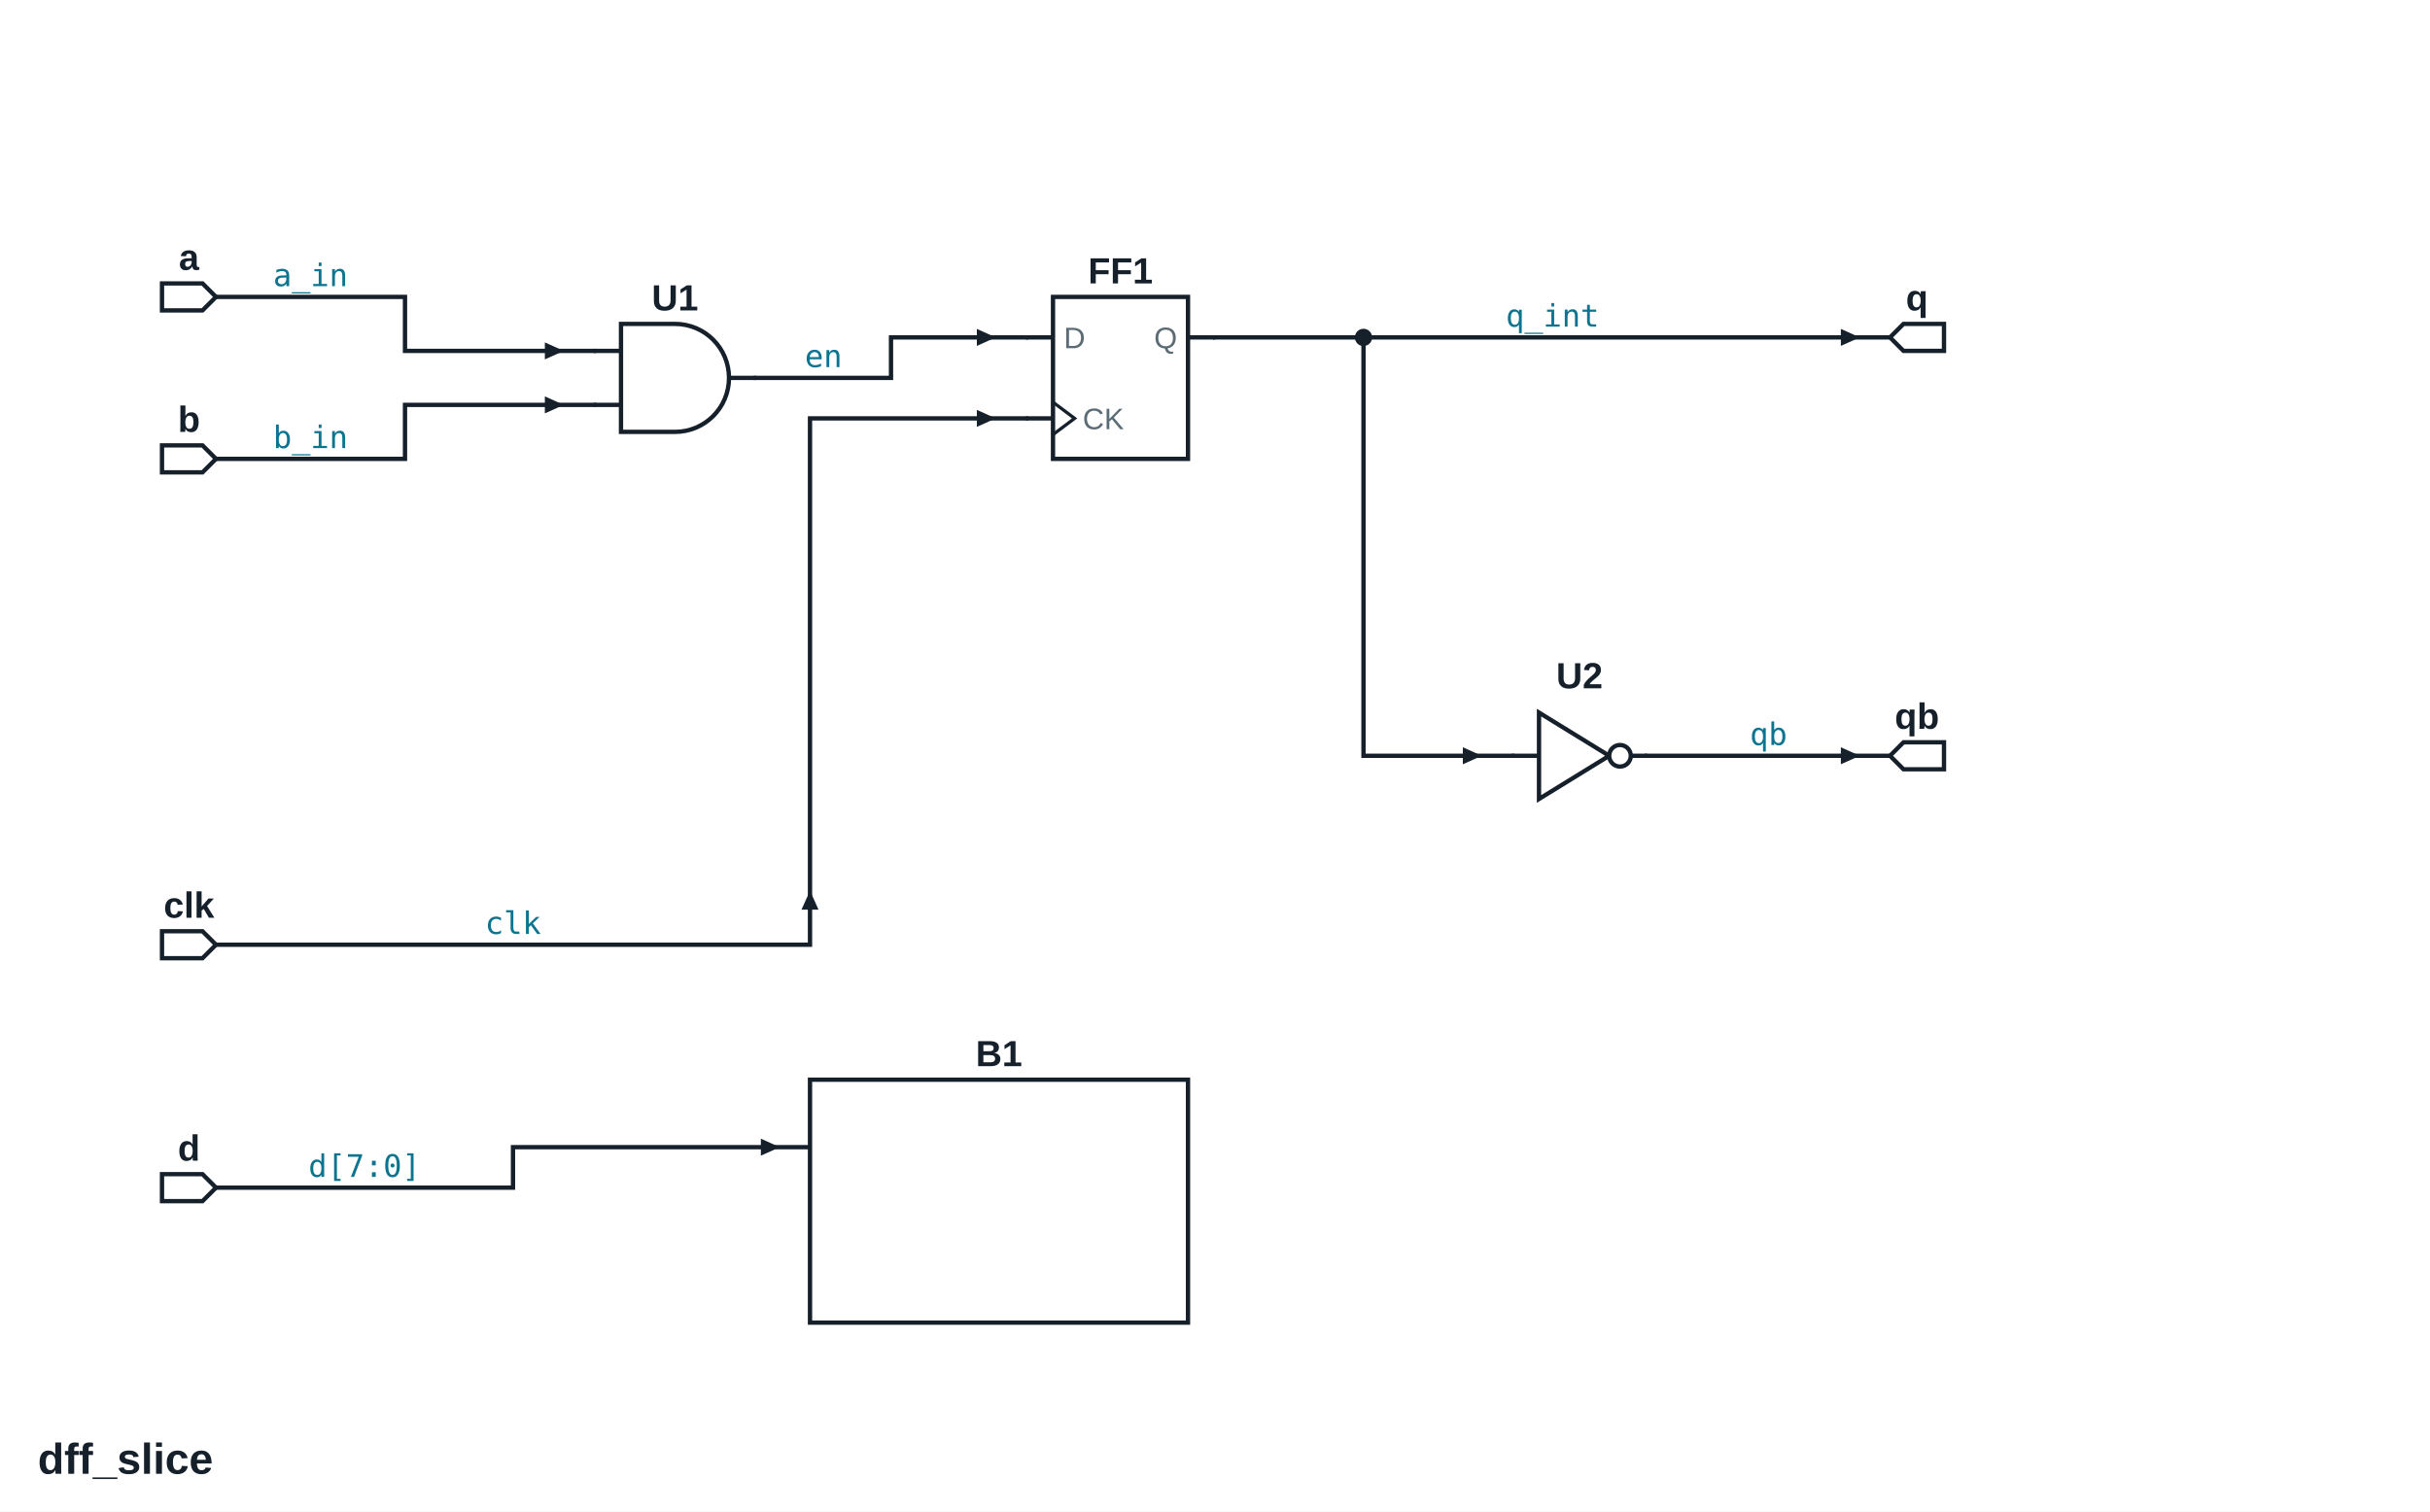
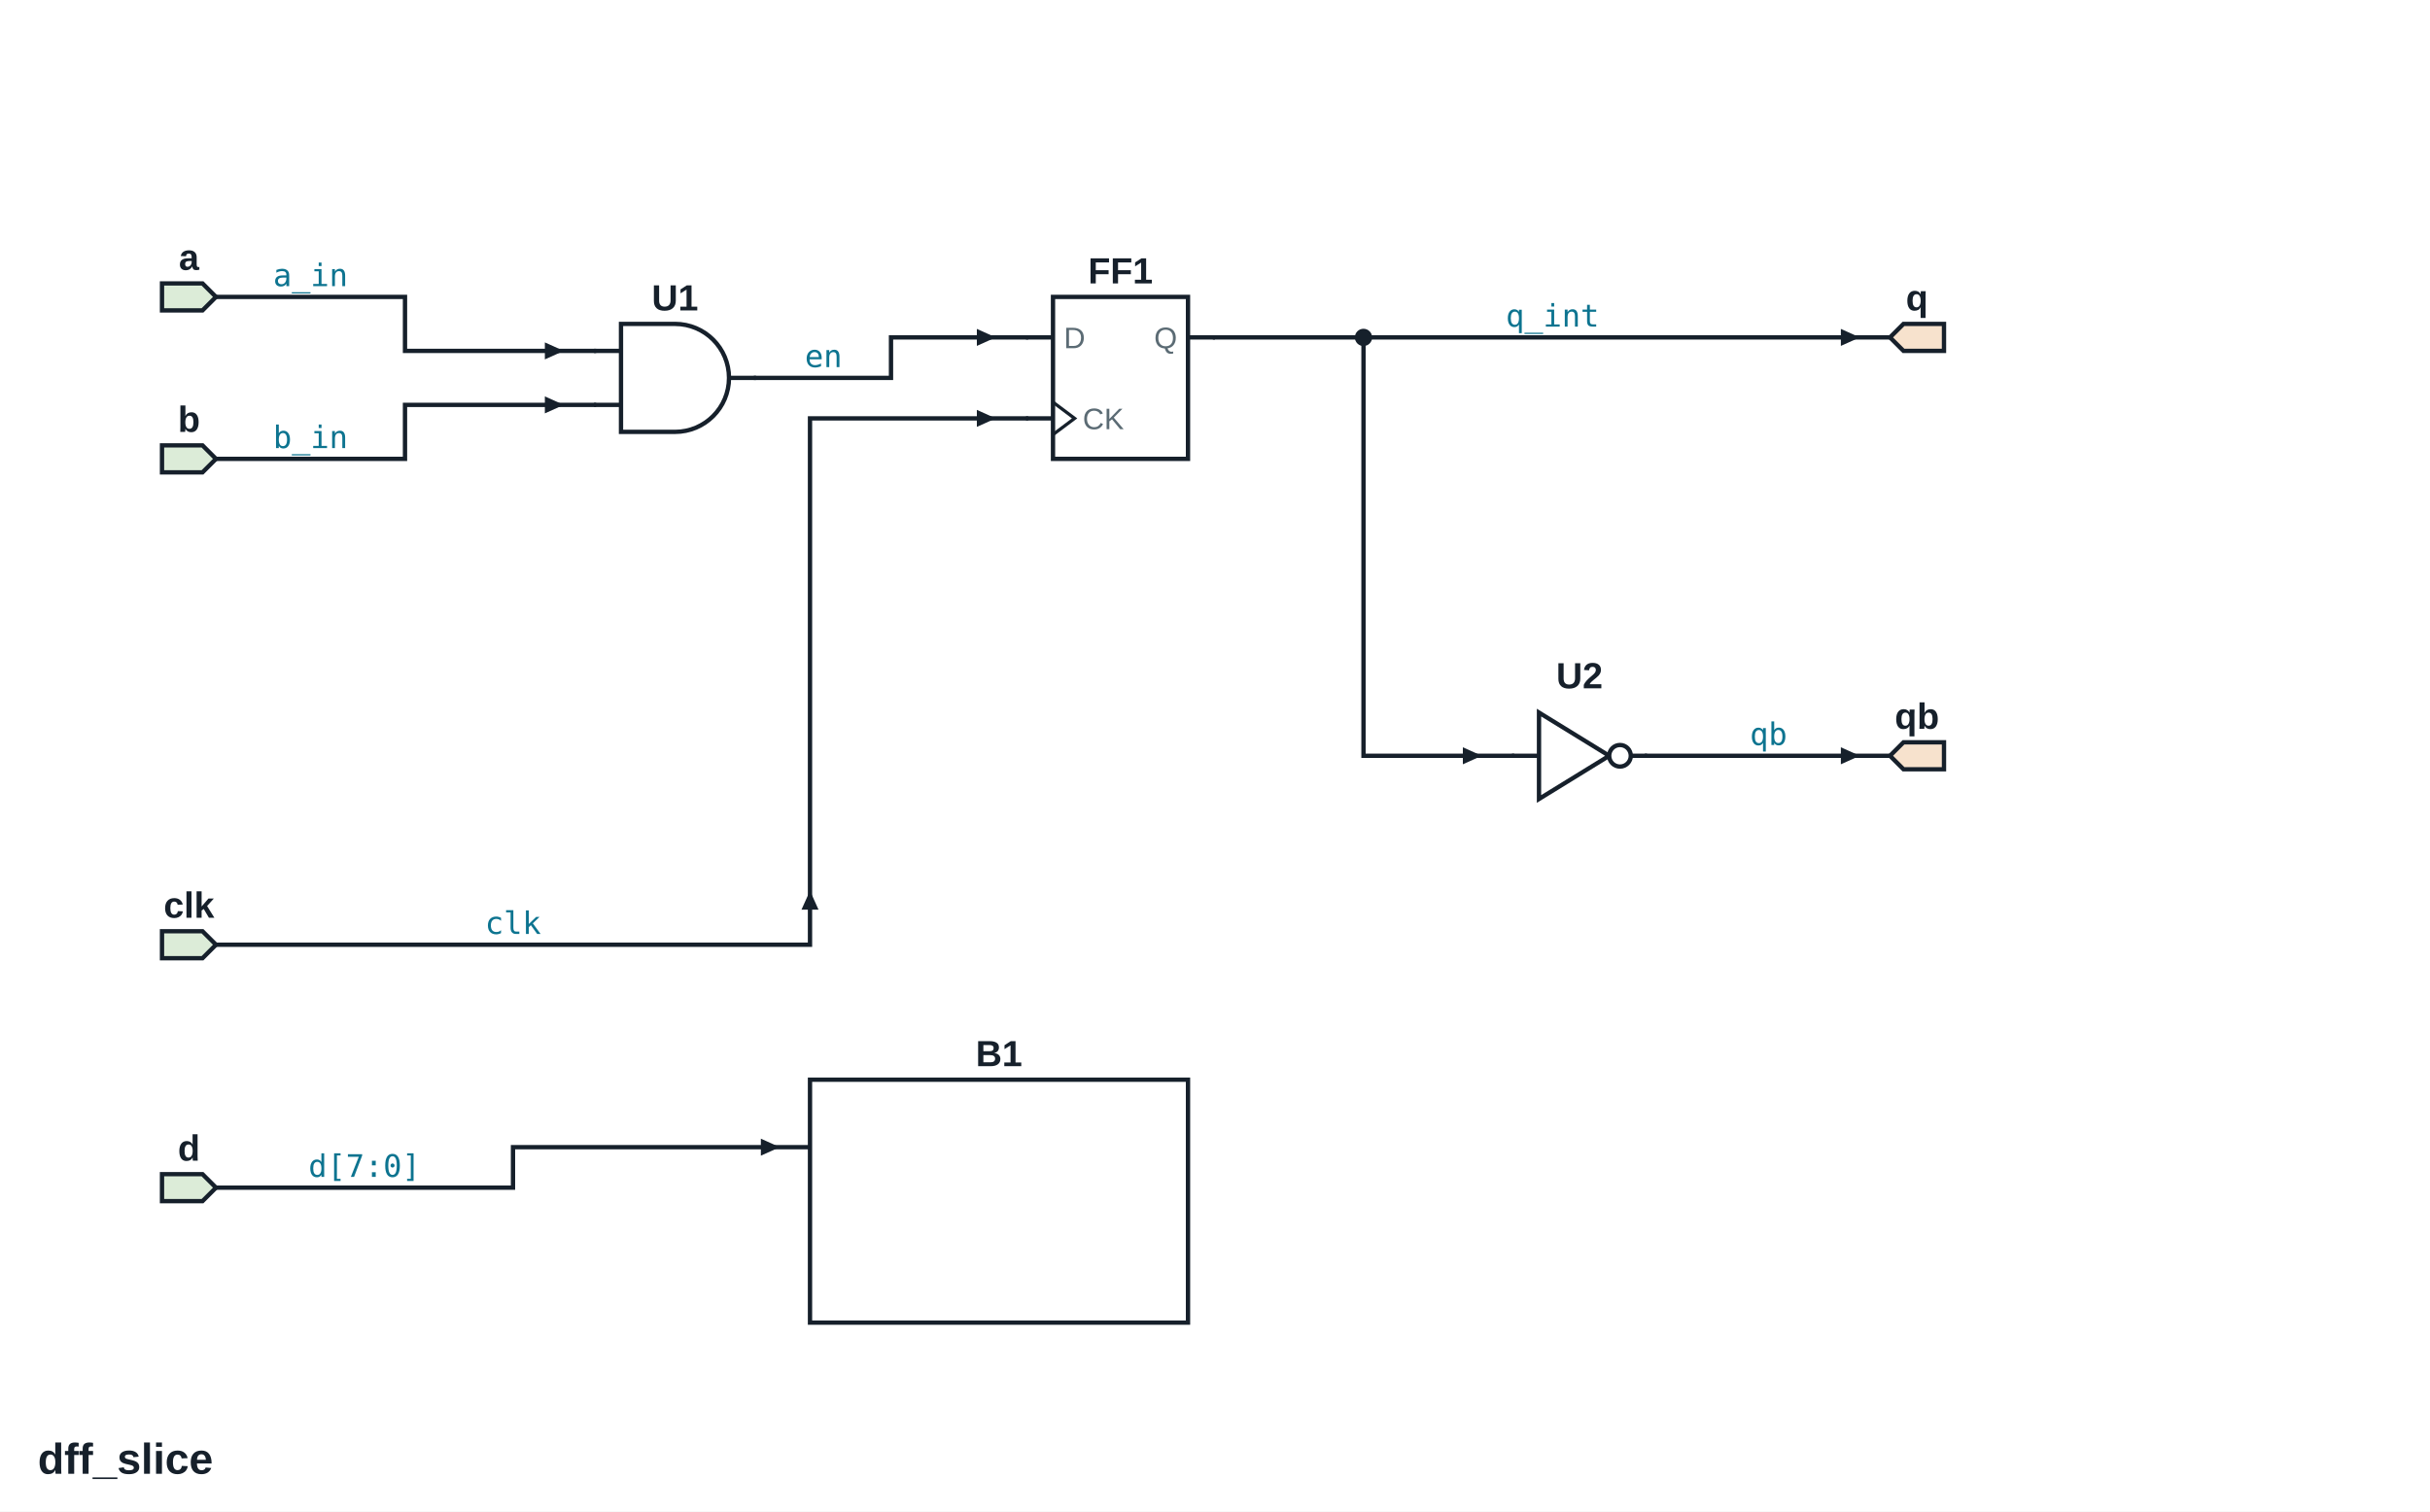
<svg xmlns="http://www.w3.org/2000/svg" width="900" height="560" viewBox="0 0 900 560" font-family="'IBM Plex Sans','IBM Plex Sans Text',Arial,Helvetica,sans-serif">
  <rect x="0" y="0" width="900" height="560" fill="#ffffff" />
  <g class="dl-shapes">
</g>
  <g class="dl-nets">
    <path class="dl-net" data-id="n1" d="M80 110 L150 110 L150 130 L220 130" fill="none" stroke="#16202b" stroke-width="1.6" stroke-linejoin="miter" stroke-linecap="square" />
    <path class="dl-net" data-id="n2" d="M80 170 L150 170 L150 150 L220 150" fill="none" stroke="#16202b" stroke-width="1.6" stroke-linejoin="miter" stroke-linecap="square" />
    <path class="dl-net" data-id="n3" d="M280 140 L330 140 L330 125 L380 125" fill="none" stroke="#16202b" stroke-width="1.6" stroke-linejoin="miter" stroke-linecap="square" />
    <path class="dl-net" data-id="n4" d="M80 350 L300 350 L300 155 L380 155" fill="none" stroke="#16202b" stroke-width="1.6" stroke-linejoin="miter" stroke-linecap="square" />
    <path class="dl-net" data-id="n5" d="M450 125 L700 125 M450 125 L505 125 L505 280 L560 280" fill="none" stroke="#16202b" stroke-width="1.6" stroke-linejoin="miter" stroke-linecap="square" />
    <path class="dl-net" data-id="n7" d="M610 280 L700 280" fill="none" stroke="#16202b" stroke-width="1.6" stroke-linejoin="miter" stroke-linecap="square" />
    <path class="dl-net" data-id="n8" d="M80 440 L190 440 L190 425 L300 425" fill="none" stroke="#16202b" stroke-width="1.6" stroke-linejoin="miter" stroke-linecap="square" />
    <text x="115" y="106" text-anchor="middle" font-family="'IBM Plex Mono','DejaVu Sans Mono','Courier New',monospace" font-size="11.5" fill="#0d7490">a_in</text>
    <text x="115" y="166" text-anchor="middle" font-family="'IBM Plex Mono','DejaVu Sans Mono','Courier New',monospace" font-size="11.5" fill="#0d7490">b_in</text>
    <text x="305" y="136" text-anchor="middle" font-family="'IBM Plex Mono','DejaVu Sans Mono','Courier New',monospace" font-size="11.5" fill="#0d7490">en</text>
    <text x="190" y="346" text-anchor="middle" font-family="'IBM Plex Mono','DejaVu Sans Mono','Courier New',monospace" font-size="11.5" fill="#0d7490">clk</text>
    <text x="575" y="121" text-anchor="middle" font-family="'IBM Plex Mono','DejaVu Sans Mono','Courier New',monospace" font-size="11.5" fill="#0d7490">q_int</text>
    <text x="655" y="276" text-anchor="middle" font-family="'IBM Plex Mono','DejaVu Sans Mono','Courier New',monospace" font-size="11.5" fill="#0d7490">qb</text>
    <text x="135" y="436" text-anchor="middle" font-family="'IBM Plex Mono','DejaVu Sans Mono','Courier New',monospace" font-size="11.5" fill="#0d7490">d[7:0]</text>
    <polygon points="208.8,130 201.8,133.15 201.8,126.85" fill="#16202b" />
    <polygon points="208.8,150 201.8,153.15 201.8,146.85" fill="#16202b" />
    <polygon points="368.8,125 361.8,128.15 361.8,121.85" fill="#16202b" />
    <polygon points="300,330 303.15,337 296.85,337" fill="#16202b" />
    <polygon points="368.8,155 361.8,158.15 361.8,151.85" fill="#16202b" />
    <polygon points="688.8,125 681.8,128.15 681.8,121.85" fill="#16202b" />
    <polygon points="548.8,280 541.8,283.15 541.8,276.85" fill="#16202b" />
    <polygon points="688.8,280 681.8,283.15 681.8,276.85" fill="#16202b" />
    <polygon points="288.8,425 281.8,428.15 281.8,421.85" fill="#16202b" />
    <circle cx="505" cy="125" r="3.2" fill="#16202b" />
  </g>
  <g class="dl-cells">
    <g class="dl-cell" data-id="pa" data-type="port_in" transform="matrix(1,0,0,1,60,105)">
-       <path d="M0 0 H15 L20 5 L15 10 H0 Z" fill="#ffffff" stroke="#16202b" stroke-width="1.6" />
+       <path d="M0 0 H15 L20 5 L15 10 H0 Z" fill="#dcecd8" stroke="#16202b" stroke-width="1.6" />
    </g>
    <text x="70" y="100" text-anchor="middle" font-family="'IBM Plex Sans','IBM Plex Sans Text',Arial,Helvetica,sans-serif" font-size="13.5" font-weight="600" fill="#16202b">a</text>
    <g class="dl-cell" data-id="pb" data-type="port_in" transform="matrix(1,0,0,1,60,165)">
-       <path d="M0 0 H15 L20 5 L15 10 H0 Z" fill="#ffffff" stroke="#16202b" stroke-width="1.6" />
+       <path d="M0 0 H15 L20 5 L15 10 H0 Z" fill="#dcecd8" stroke="#16202b" stroke-width="1.6" />
    </g>
    <text x="70" y="160" text-anchor="middle" font-family="'IBM Plex Sans','IBM Plex Sans Text',Arial,Helvetica,sans-serif" font-size="13.5" font-weight="600" fill="#16202b">b</text>
    <g class="dl-cell" data-id="pclk" data-type="port_in" transform="matrix(1,0,0,1,60,345)">
-       <path d="M0 0 H15 L20 5 L15 10 H0 Z" fill="#ffffff" stroke="#16202b" stroke-width="1.6" />
+       <path d="M0 0 H15 L20 5 L15 10 H0 Z" fill="#dcecd8" stroke="#16202b" stroke-width="1.6" />
    </g>
    <text x="70" y="340" text-anchor="middle" font-family="'IBM Plex Sans','IBM Plex Sans Text',Arial,Helvetica,sans-serif" font-size="13.5" font-weight="600" fill="#16202b">clk</text>
    <g class="dl-cell" data-id="pd" data-type="port_in" transform="matrix(1,0,0,1,60,435)">
-       <path d="M0 0 H15 L20 5 L15 10 H0 Z" fill="#ffffff" stroke="#16202b" stroke-width="1.6" />
+       <path d="M0 0 H15 L20 5 L15 10 H0 Z" fill="#dcecd8" stroke="#16202b" stroke-width="1.6" />
    </g>
    <text x="70" y="430" text-anchor="middle" font-family="'IBM Plex Sans','IBM Plex Sans Text',Arial,Helvetica,sans-serif" font-size="13.5" font-weight="600" fill="#16202b">d</text>
    <g class="dl-cell" data-id="u1" data-type="and2" transform="matrix(1,0,0,1,220,120)">
      <line x1="0" y1="10" x2="10" y2="10" stroke="#16202b" stroke-width="1.6" />
      <line x1="0" y1="30" x2="10" y2="30" stroke="#16202b" stroke-width="1.6" />
      <path d="M10 0 H30 A20 20 0 0 1 30 40 H10 Z" fill="#ffffff" stroke="#16202b" stroke-width="1.6" />
      <line x1="50" y1="20" x2="60" y2="20" stroke="#16202b" stroke-width="1.6" />
    </g>
    <text x="250" y="115" text-anchor="middle" font-family="'IBM Plex Sans','IBM Plex Sans Text',Arial,Helvetica,sans-serif" font-size="13.5" font-weight="600" fill="#16202b">U1</text>
    <g class="dl-cell" data-id="ff1" data-type="dff" transform="matrix(1,0,0,1,380,110)">
      <line x1="0" y1="15" x2="10" y2="15" stroke="#16202b" stroke-width="1.6" />
      <line x1="0" y1="45" x2="10" y2="45" stroke="#16202b" stroke-width="1.6" />
      <rect x="10" y="0" width="50" height="60" fill="#ffffff" stroke="#16202b" stroke-width="1.6" />
      <path d="M10 39 L18 45 L10 51" fill="none" stroke="#16202b" stroke-width="1.2" />
      <line x1="60" y1="15" x2="70" y2="15" stroke="#16202b" stroke-width="1.6" />
    </g>
    <text x="394" y="129" text-anchor="start" font-family="'IBM Plex Sans','IBM Plex Sans Text',Arial,Helvetica,sans-serif" font-size="11" fill="#5b6b74">D</text>
    <text x="401" y="159" text-anchor="start" font-family="'IBM Plex Sans','IBM Plex Sans Text',Arial,Helvetica,sans-serif" font-size="11" fill="#5b6b74">CK</text>
    <text x="436" y="129" text-anchor="end" font-family="'IBM Plex Sans','IBM Plex Sans Text',Arial,Helvetica,sans-serif" font-size="11" fill="#5b6b74">Q</text>
    <text x="415" y="105" text-anchor="middle" font-family="'IBM Plex Sans','IBM Plex Sans Text',Arial,Helvetica,sans-serif" font-size="13.5" font-weight="600" fill="#16202b">FF1</text>
    <g class="dl-cell" data-id="u2" data-type="inv" transform="matrix(1,0,0,1,560,260)">
      <line x1="0" y1="20" x2="10" y2="20" stroke="#16202b" stroke-width="1.6" />
      <path d="M10 4 L10 36 L36 20 Z" fill="#ffffff" stroke="#16202b" stroke-width="1.6" />
      <circle cx="40" cy="20" r="4" fill="#ffffff" stroke="#16202b" stroke-width="1.6" />
      <line x1="44" y1="20" x2="50" y2="20" stroke="#16202b" stroke-width="1.6" />
    </g>
    <text x="585" y="255" text-anchor="middle" font-family="'IBM Plex Sans','IBM Plex Sans Text',Arial,Helvetica,sans-serif" font-size="13.5" font-weight="600" fill="#16202b">U2</text>
    <g class="dl-cell" data-id="b1" data-type="block" transform="matrix(1,0,0,1,300,400)">
      <rect x="0" y="0" width="140" height="90" fill="#ffffff" stroke="#16202b" stroke-width="1.6" />
    </g>
    <text x="370" y="395" text-anchor="middle" font-family="'IBM Plex Sans','IBM Plex Sans Text',Arial,Helvetica,sans-serif" font-size="13.5" font-weight="600" fill="#16202b">B1</text>
    <g class="dl-cell" data-id="pq" data-type="port_out" transform="matrix(1,0,0,1,700,120)">
-       <path d="M20 0 H5 L0 5 L5 10 H20 Z" fill="#ffffff" stroke="#16202b" stroke-width="1.6" />
+       <path d="M20 0 H5 L0 5 L5 10 H20 Z" fill="#f7e2cd" stroke="#16202b" stroke-width="1.6" />
    </g>
    <text x="710" y="115" text-anchor="middle" font-family="'IBM Plex Sans','IBM Plex Sans Text',Arial,Helvetica,sans-serif" font-size="13.5" font-weight="600" fill="#16202b">q</text>
    <g class="dl-cell" data-id="pqb" data-type="port_out" transform="matrix(1,0,0,1,700,275)">
-       <path d="M20 0 H5 L0 5 L5 10 H20 Z" fill="#ffffff" stroke="#16202b" stroke-width="1.6" />
+       <path d="M20 0 H5 L0 5 L5 10 H20 Z" fill="#f7e2cd" stroke="#16202b" stroke-width="1.6" />
    </g>
    <text x="710" y="270" text-anchor="middle" font-family="'IBM Plex Sans','IBM Plex Sans Text',Arial,Helvetica,sans-serif" font-size="13.5" font-weight="600" fill="#16202b">qb</text>
  </g>
  <text x="14" y="546" font-family="'IBM Plex Sans','IBM Plex Sans Text',Arial,Helvetica,sans-serif" font-size="16" font-weight="600" fill="#16202b">dff_slice</text>
</svg>
